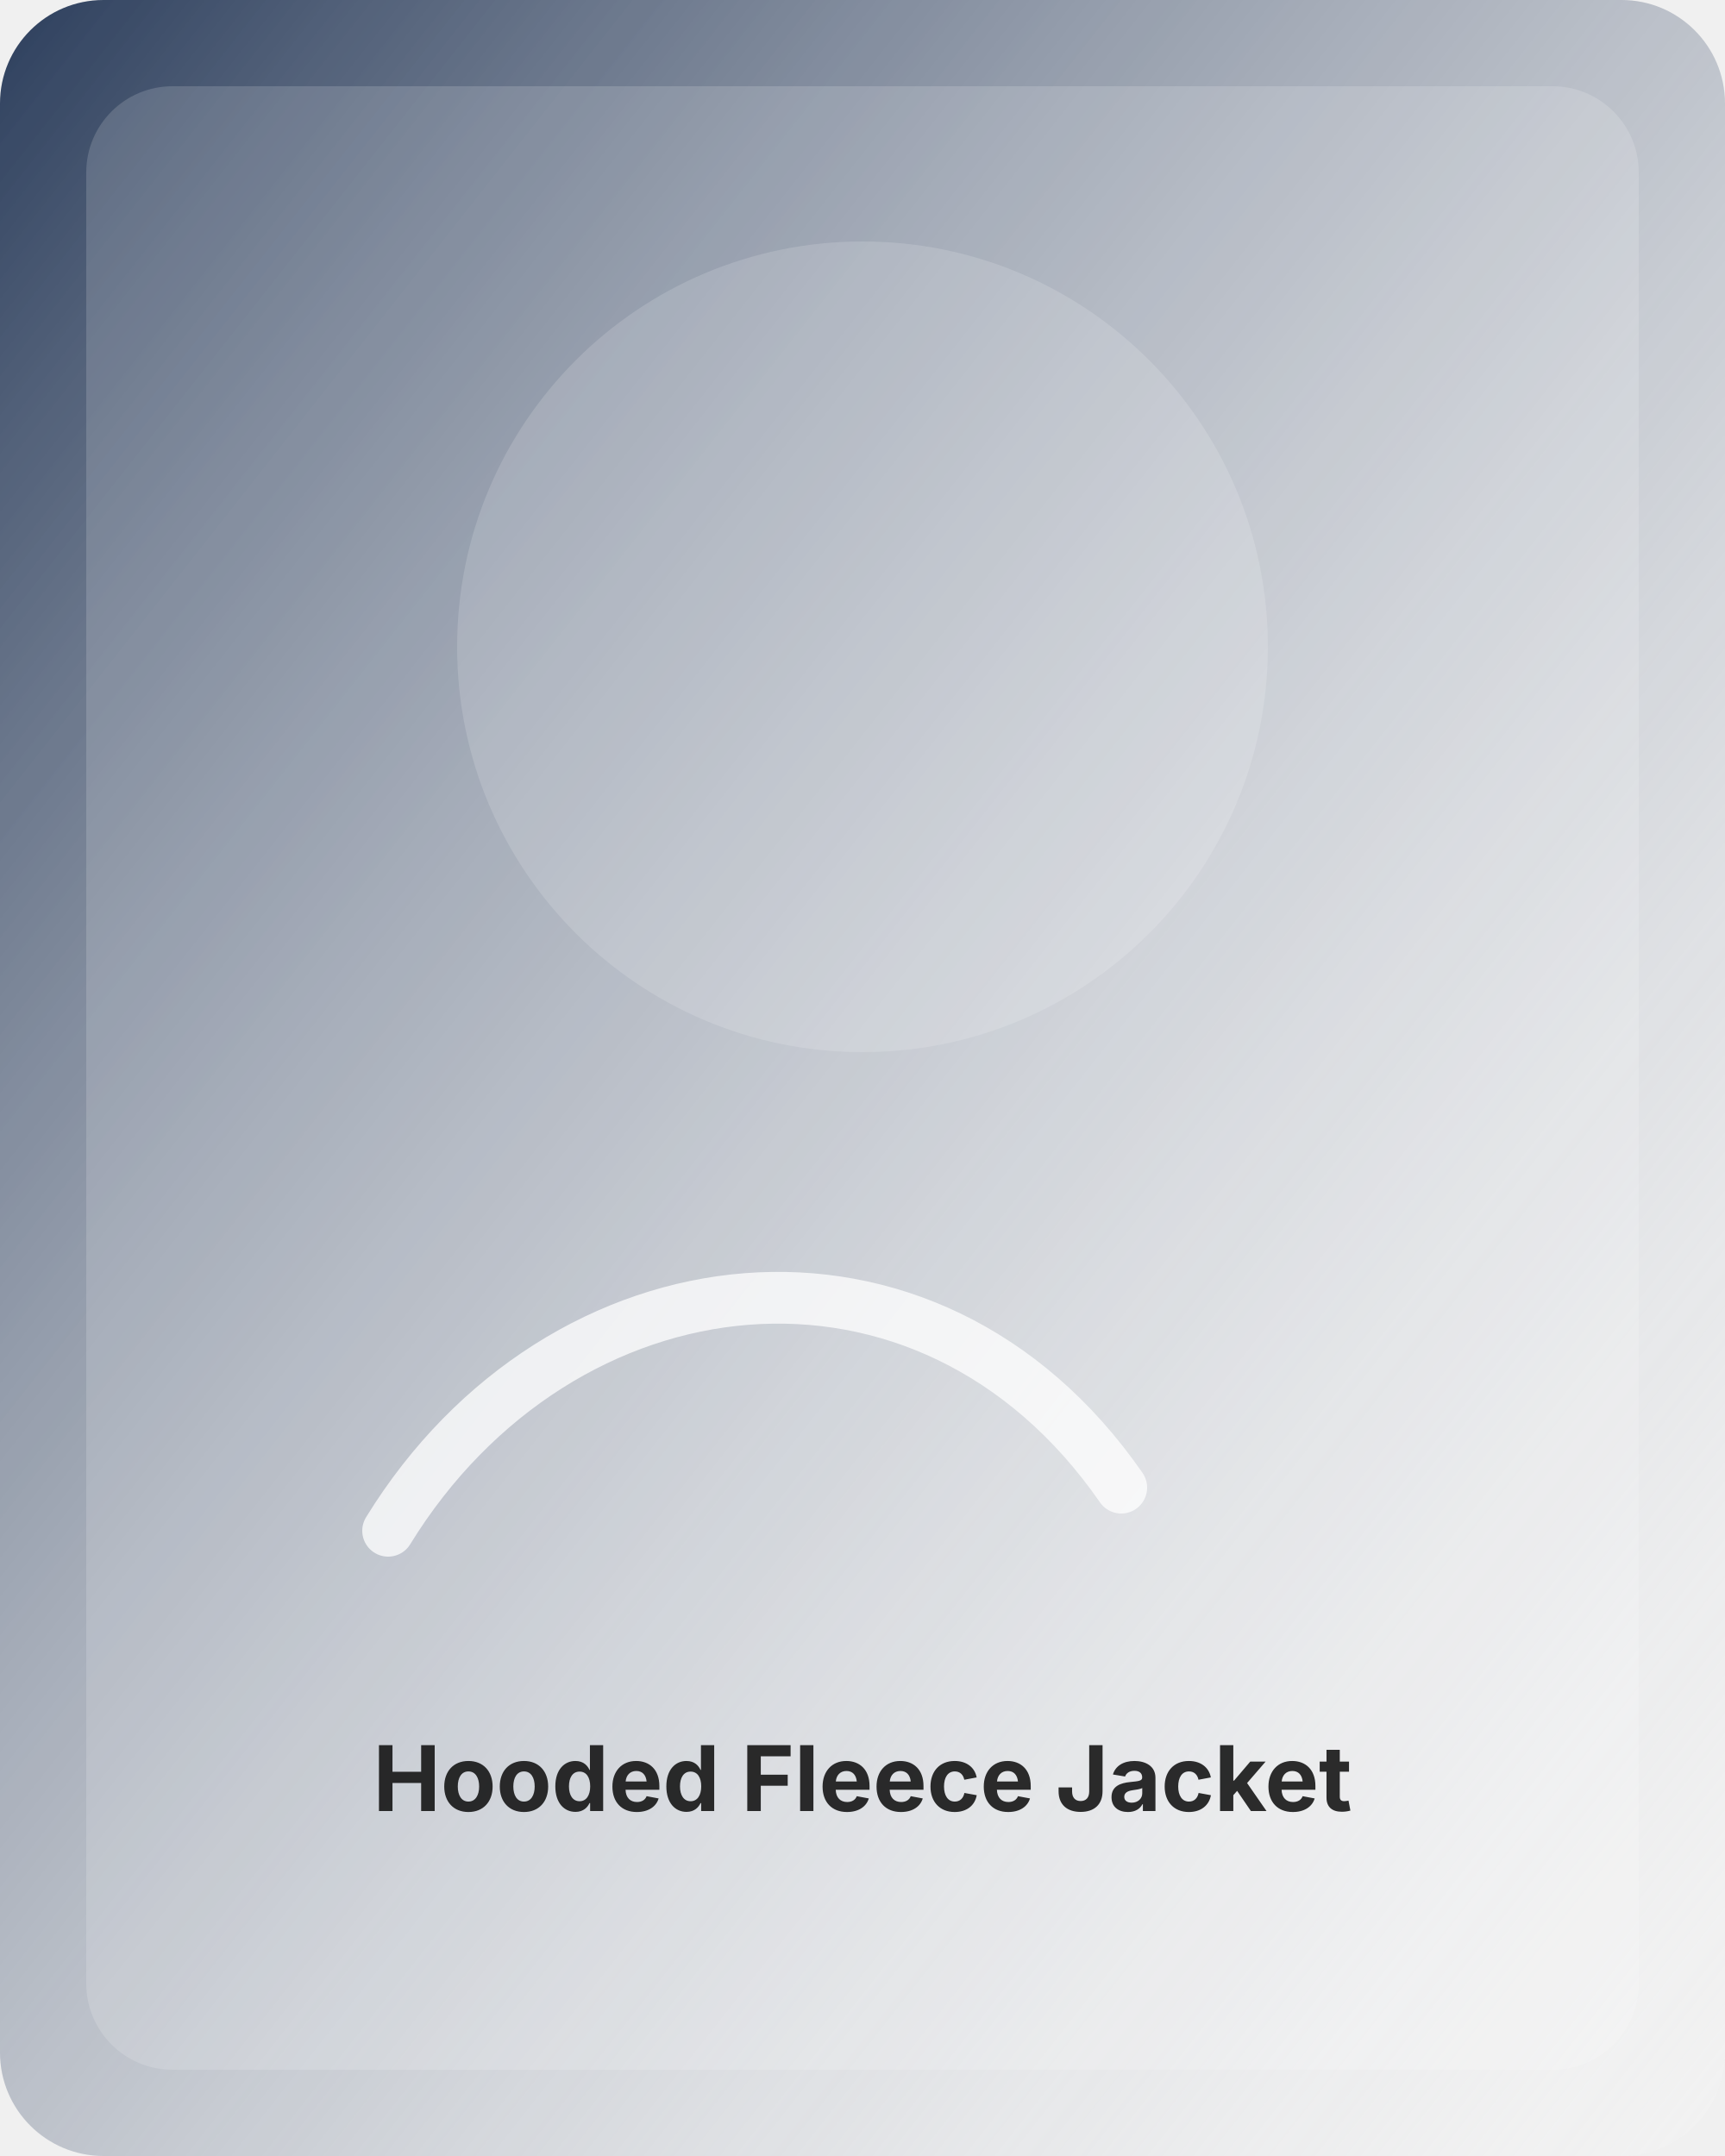
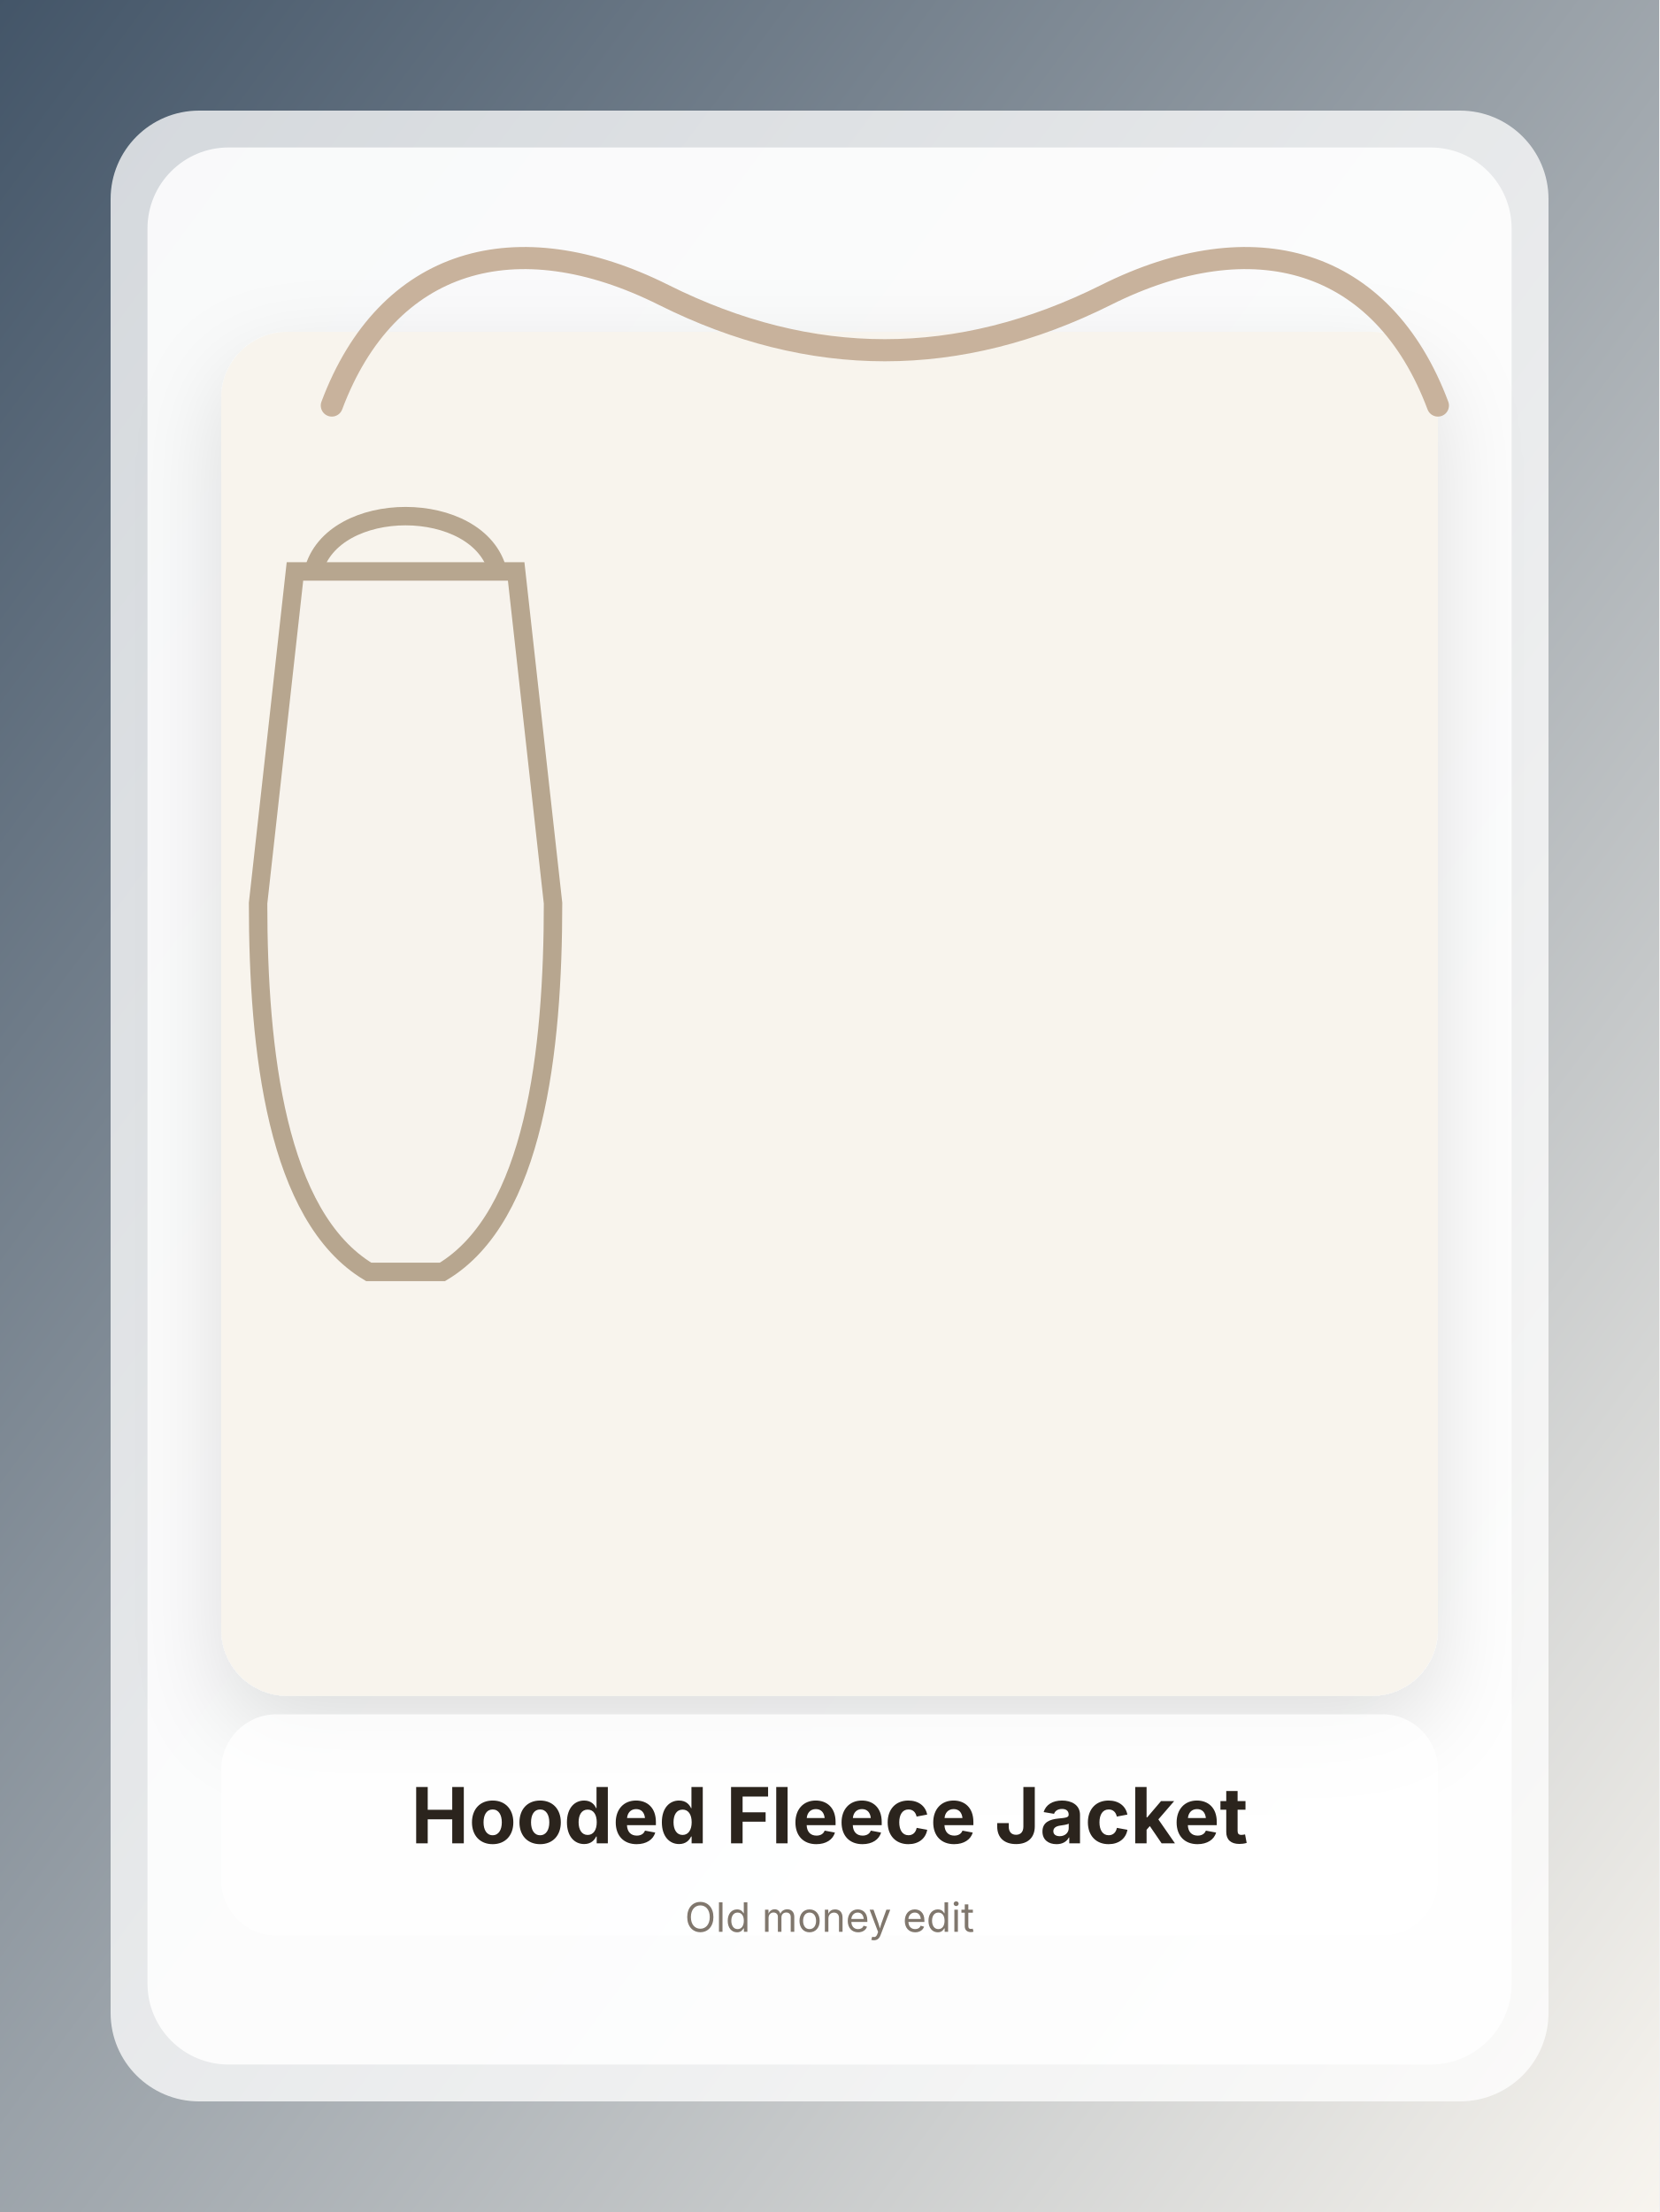
- <svg xmlns="http://www.w3.org/2000/svg" viewBox="0 0 800 1000" role="img" aria-label="Hooded Fleece Jacket">
+ <svg xmlns="http://www.w3.org/2000/svg" viewBox="0 0 900 1200" role="img" aria-label="Hooded Fleece Jacket">
  <defs>
-     <linearGradient id="g" x1="0" y1="0" x2="1" y2="1">
-       <stop offset="0%" stop-color="#2C3E5C" />
-       <stop offset="100%" stop-color="#ffffff" stop-opacity="0.12" />
+     <linearGradient id="bg" x1="0" y1="0" x2="1" y2="1">
+       <stop offset="0%" stop-color="#435568" />
+       <stop offset="100%" stop-color="#f8f5ef" />
    </linearGradient>
+     <linearGradient id="shadow" x1="0" y1="0" x2="0" y2="1">
+       <stop offset="0%" stop-color="rgba(0,0,0,0.08)" />
+       <stop offset="100%" stop-color="rgba(0,0,0,0)" />
+     </linearGradient>
+     <filter id="soft" x="-20%" y="-20%" width="140%" height="140%">
+       <feDropShadow dx="0" dy="18" stdDeviation="24" flood-color="rgba(0,0,0,0.12)" />
+     </filter>
  </defs>
-   <rect width="800" height="1000" rx="48" fill="url(#g)" />
-   <rect x="40" y="40" width="720" height="920" rx="40" fill="rgba(255,255,255,0.16)" />
-   <circle cx="400" cy="300" r="188" fill="rgba(255,255,255,0.15)" />
-   <path d="M180 710 C260 580 430 560 520 690" stroke="rgba(255,255,255,0.75)" stroke-width="24" fill="none" stroke-linecap="round" />
-   <text x="400" y="840" text-anchor="middle" font-family="Inter,system-ui,sans-serif" font-size="42" font-weight="700" fill="#111111" opacity="0.88">Hooded Fleece Jacket</text>
+   <rect width="900" height="1200" fill="url(#bg)" />
+   <rect x="60" y="60" width="780" height="1080" rx="48" fill="#ffffff" opacity="0.76" />
+   <rect x="80" y="80" width="740" height="1040" rx="44" fill="rgba(255,255,255,0.85)" />
+   <g filter="url(#soft)">
+     <rect x="120" y="180" width="660" height="740" rx="36" fill="#f8f4ed" />
+   </g>
+   <path d="M180 220 C210 140 280 120 360 160 C440 200 520 200 600 160 C680 120 750 140 780 220" fill="none" stroke="#c8b29c" stroke-width="12" stroke-linecap="round" />
+   <g transform="translate(220 270)">
+     <path d="M-60 40 L60 40 L80 220 C80 300 70 390 20 420 L-20 420 C-70 390 -80 300 -80 220 Z" fill="#f7f3ed" stroke="#b7a68f" stroke-width="10" />
+     <path d="M-50 40 C-40 0 40 0 50 40" fill="none" stroke="#b7a68f" stroke-width="10" />
+   </g>
+   <rect x="120" y="930" width="660" height="120" rx="30" fill="rgba(255,255,255,0.8)" />
+   <text x="450" y="1000" text-anchor="middle" font-family="Inter,system-ui,sans-serif" font-size="42" font-weight="700" fill="#2b241d">Hooded Fleece Jacket</text>
+   <text x="450" y="1048" text-anchor="middle" font-family="Inter,system-ui,sans-serif" font-size="22" fill="#6a5f53" opacity="0.85">Old money edit</text>
</svg>
